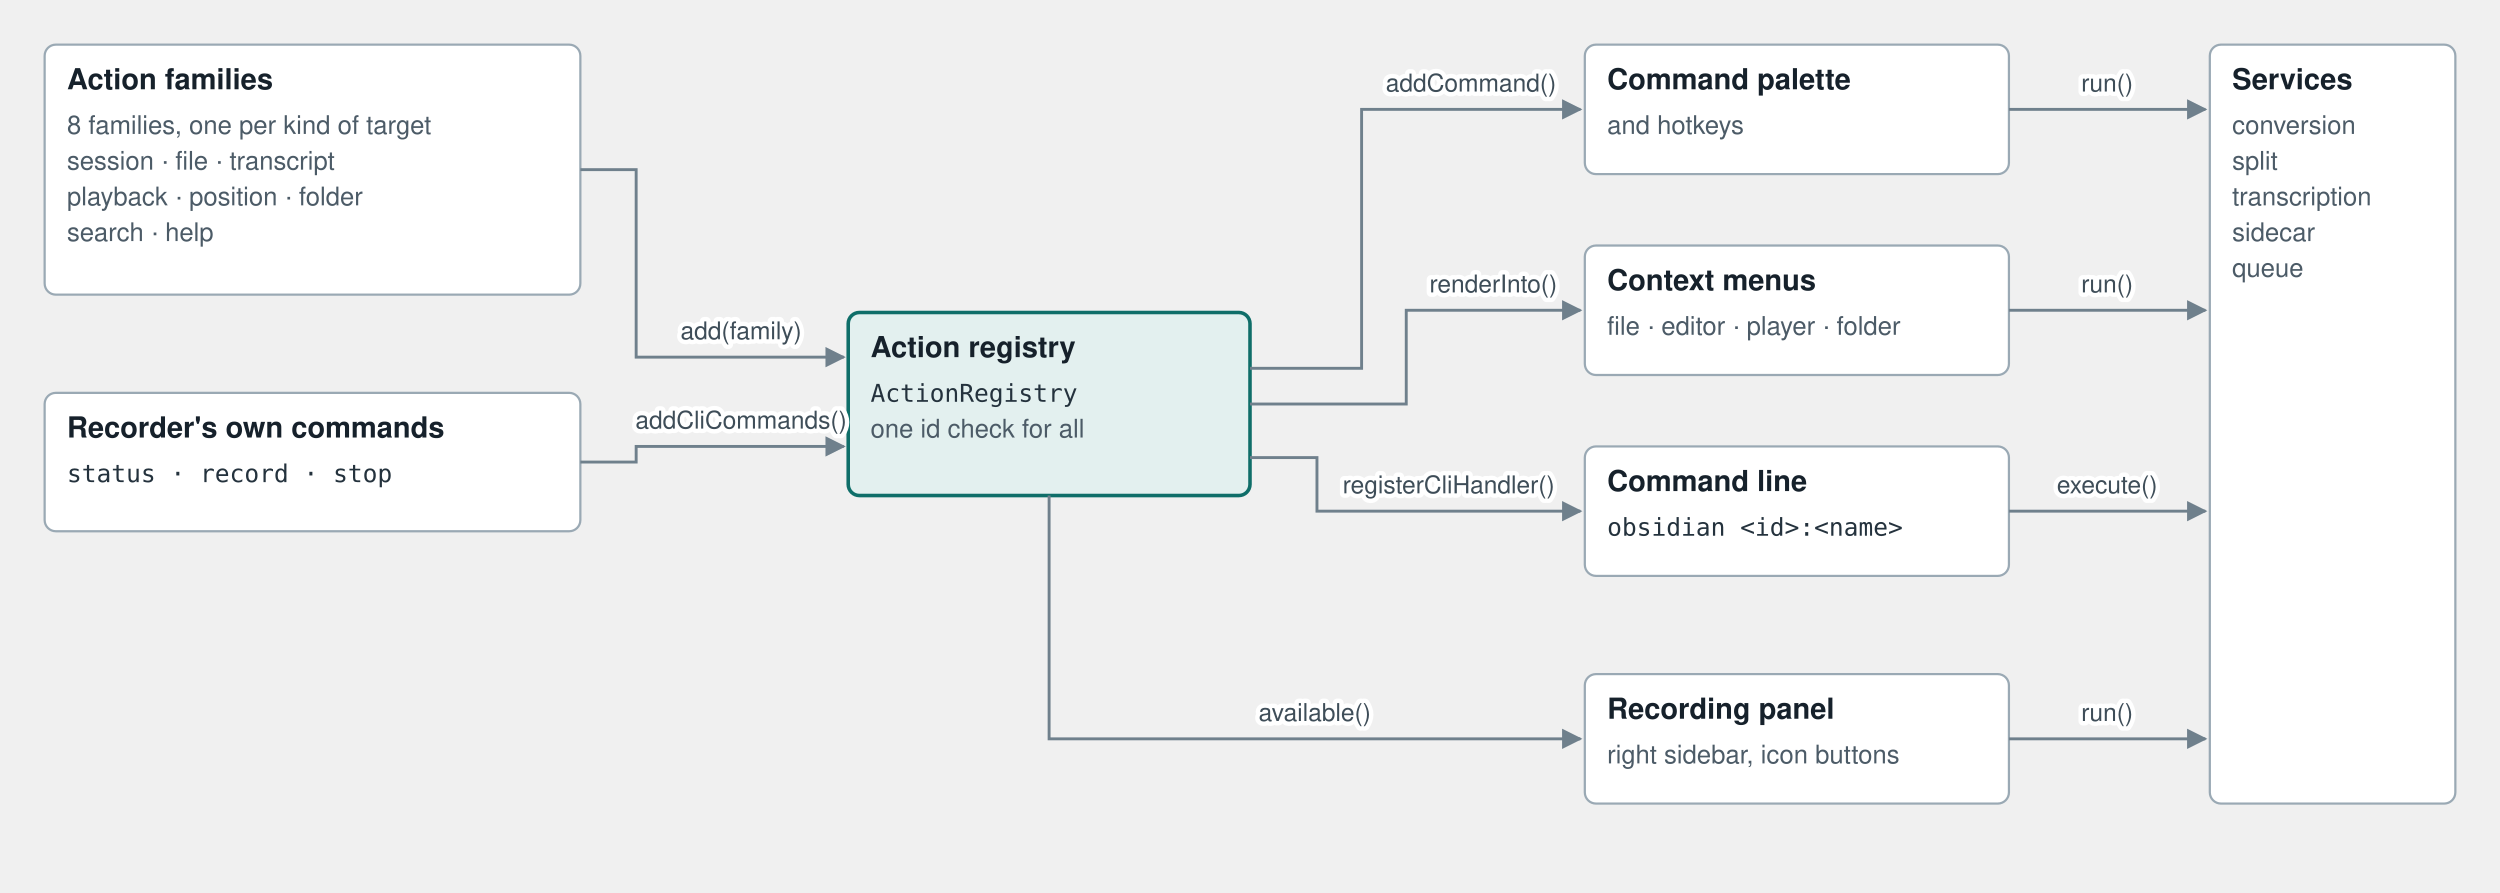
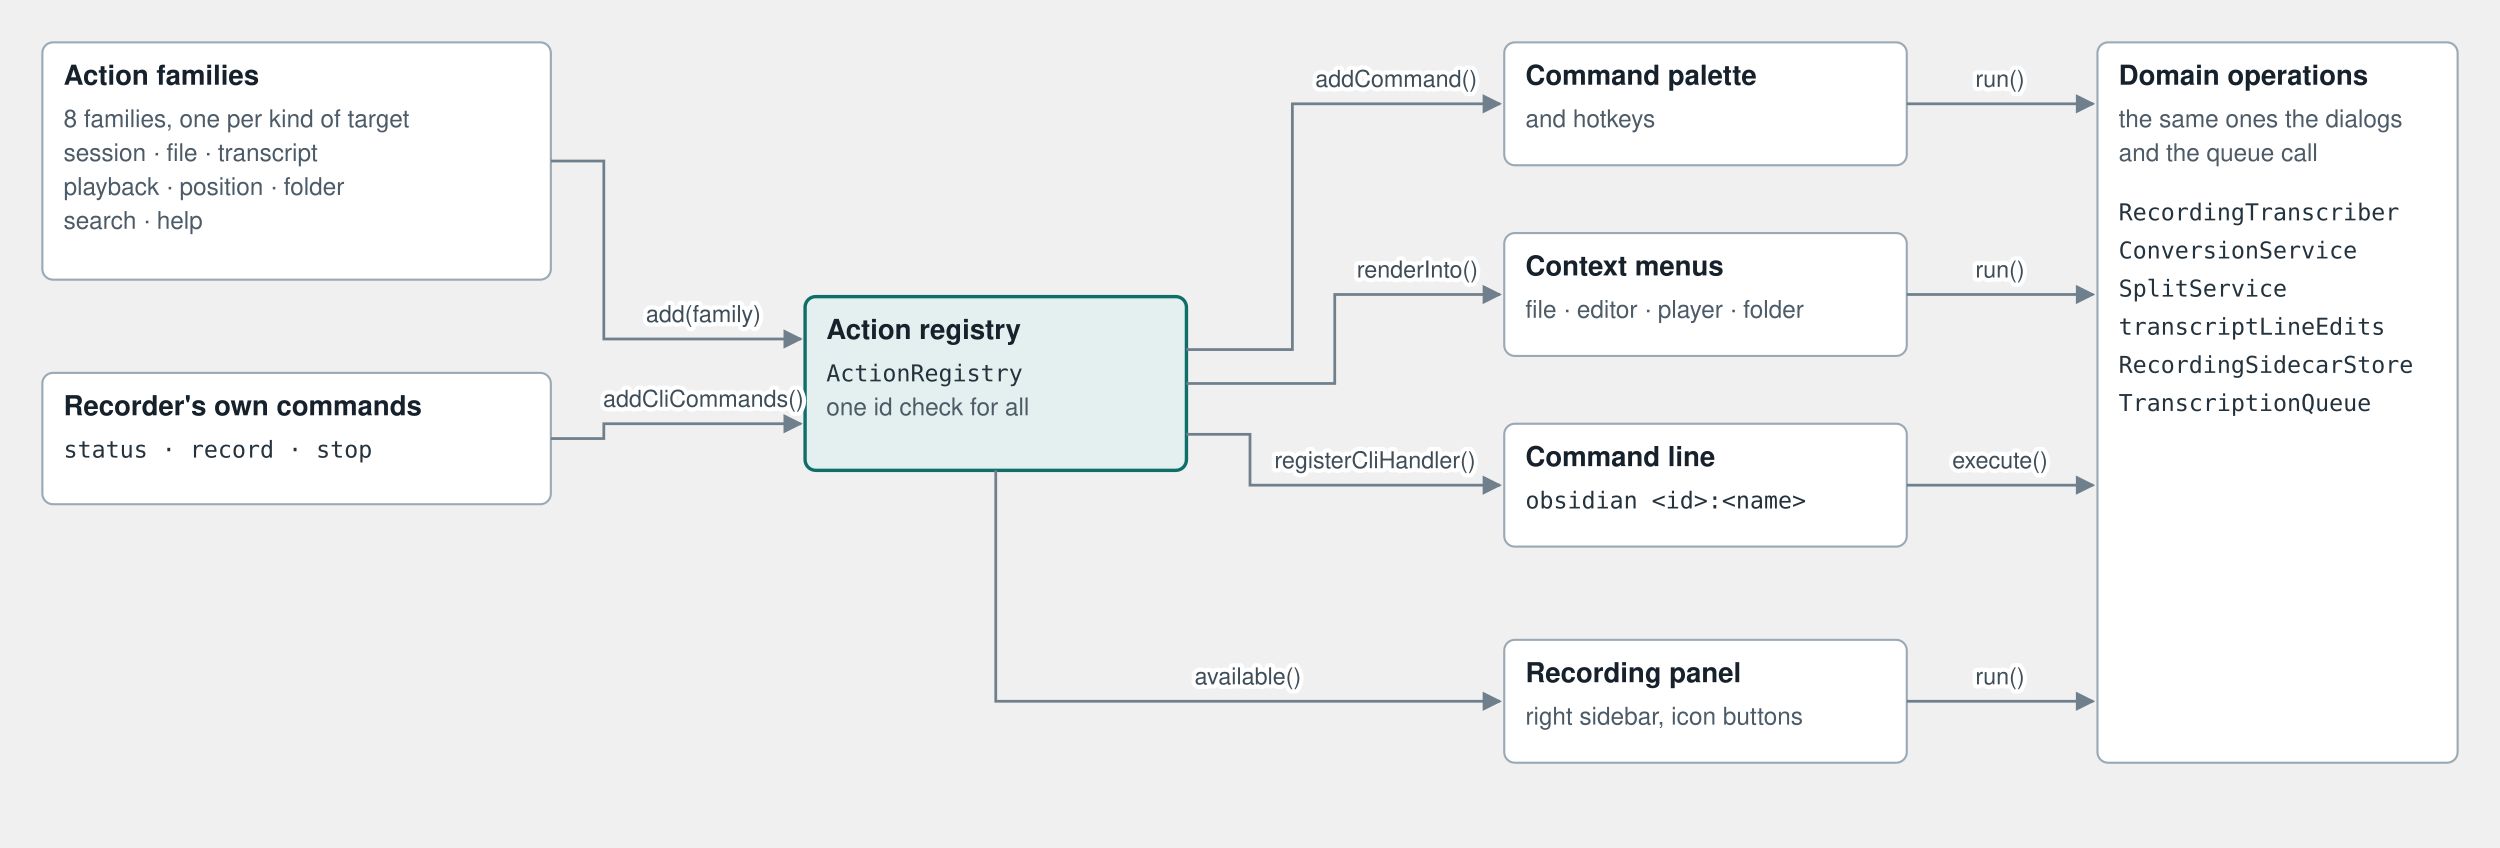
- <svg xmlns="http://www.w3.org/2000/svg" font-family="IBM Plex Sans, Segoe UI, Helvetica, Arial, sans-serif" class="fig" viewBox="0 0 1120 400" role="img" aria-label="Each action is defined once; the registry gives it to the palette, the context menus, the command line and the recording panel, and all four run over the same services.">
+ <svg xmlns="http://www.w3.org/2000/svg" font-family="IBM Plex Sans, Segoe UI, Helvetica, Arial, sans-serif" class="fig" viewBox="0 0 1180 400" role="img" aria-label="Each action is defined once; the registry gives it to the palette, the context menus, the command line and the recording panel, and all four run over the same operations of the domains that the dialogs and the queue call.">
  <style>.band{fill:#f2f5f7}.bl{font-size:11.5px;font-weight:600;letter-spacing:.02em;fill:#4a5a66}.bx{fill:#ffffff;stroke:#9aa9b4;stroke-width:1}.bx.core{fill:#e3f0ef;stroke:#0f6e69;stroke-width:1.6}.bx.warn{stroke:#b4650f;stroke-dasharray:5 3;stroke-width:1.4}.bx.ghost{fill:#f7f9fa}.t{font-size:13px;font-weight:600;fill:#16212b}.s{font-size:11.5px;fill:#4c5b67}.m{font-family:IBM Plex Mono, Consolas, Menlo, monospace;font-size:11px;fill:#24323d}.m.t{font-size:12.5px;font-weight:600;fill:#16212b}.e{fill:none;stroke:#6f808c;stroke-width:1.3}.e.warn{stroke:#b4650f;stroke-dasharray:5 3;stroke-width:1.5}.ah{fill:#6f808c}.ahw{fill:#b4650f}.el{font-size:11px;fill:#3e4d58;paint-order:stroke;stroke:#ffffff;stroke-width:4px;stroke-linejoin:round}</style>
  <defs>
    <marker id="a" viewBox="0 0 10 10" refX="9" refY="5" markerWidth="7" markerHeight="7" orient="auto-start-reverse">
      <path class="ah" d="M0,0 L10,5 L0,10 z" />
    </marker>
    <marker id="aw" viewBox="0 0 10 10" refX="9" refY="5" markerWidth="7" markerHeight="7" orient="auto-start-reverse">
      <path class="ahw" d="M0,0 L10,5 L0,10 z" />
    </marker>
  </defs>
  <rect class="bx" x="20" y="20" width="240" height="112" rx="5" />
  <text class="t" x="30" y="40">Action families</text>
  <text class="s" x="30" y="60">8 families, one per kind of target</text>
  <text class="s" x="30" y="76">session · file · transcript</text>
  <text class="s" x="30" y="92">playback · position · folder</text>
  <text class="s" x="30" y="108">search · help</text>
  <rect class="bx" x="20" y="176" width="240" height="62" rx="5" />
  <text class="t" x="30" y="196">Recorder's own commands</text>
  <text class="m" x="30" y="216">status · record · stop</text>
  <rect class="bx core" x="380" y="140" width="180" height="82" rx="5" />
  <text class="t" x="390" y="160">Action registry</text>
  <text class="m" x="390" y="180">ActionRegistry</text>
  <text class="s" x="390" y="196">one id check for all</text>
  <rect class="bx" x="710" y="20" width="190" height="58" rx="5" />
  <text class="t" x="720" y="40">Command palette</text>
  <text class="s" x="720" y="60">and hotkeys</text>
  <rect class="bx" x="710" y="110" width="190" height="58" rx="5" />
  <text class="t" x="720" y="130">Context menus</text>
  <text class="s" x="720" y="150">file · editor · player · folder</text>
  <rect class="bx" x="710" y="200" width="190" height="58" rx="5" />
  <text class="t" x="720" y="220">Command line</text>
  <text class="m" x="720" y="240">obsidian &lt;id&gt;:&lt;name&gt;</text>
  <rect class="bx" x="710" y="302" width="190" height="58" rx="5" />
  <text class="t" x="720" y="322">Recording panel</text>
  <text class="s" x="720" y="342">right sidebar, icon buttons</text>
-   <rect class="bx" x="990" y="20" width="110" height="340" rx="5" />
-   <text class="t" x="1000" y="40">Services</text>
-   <text class="s" x="1000" y="60">conversion</text>
-   <text class="s" x="1000" y="76">split</text>
-   <text class="s" x="1000" y="92">transcription</text>
-   <text class="s" x="1000" y="108">sidecar</text>
-   <text class="s" x="1000" y="124">queue</text>
+   <rect class="bx" x="990" y="20" width="170" height="340" rx="5" />
+   <text class="t" x="1000" y="40">Domain operations</text>
+   <text class="s" x="1000" y="60">the same ones the dialogs</text>
+   <text class="s" x="1000" y="76">and the queue call</text>
+   <text class="m" x="1000" y="104">RecordingTranscriber</text>
+   <text class="m" x="1000" y="122">ConversionService</text>
+   <text class="m" x="1000" y="140">SplitService</text>
+   <text class="m" x="1000" y="158">transcriptLineEdits</text>
+   <text class="m" x="1000" y="176">RecordingSidecarStore</text>
+   <text class="m" x="1000" y="194">TranscriptionQueue</text>
  <path class="e" d="M260,76 L285,76 L285,160 L378,160" marker-end="url(#a)" />
  <text class="el" x="332" y="152" text-anchor="middle">add(family)</text>
  <path class="e" d="M260,207 L285,207 L285,200 L378,200" marker-end="url(#a)" />
  <text class="el" x="332" y="192" text-anchor="middle">addCliCommands()</text>
  <path class="e" d="M560,165 L610,165 L610,49 L708,49" marker-end="url(#a)" />
  <text class="el" x="659" y="41" text-anchor="middle">addCommand()</text>
  <path class="e" d="M560,181 L630,181 L630,139 L708,139" marker-end="url(#a)" />
  <text class="el" x="669" y="131" text-anchor="middle">renderInto()</text>
  <path class="e" d="M560,205 L590,205 L590,229 L708,229" marker-end="url(#a)" />
  <text class="el" x="649" y="221" text-anchor="middle">registerCliHandler()</text>
  <path class="e" d="M470,222 L470,331 L708,331" marker-end="url(#a)" />
  <text class="el" x="589" y="323" text-anchor="middle">available()</text>
  <path class="e" d="M900,49 L988,49" marker-end="url(#a)" />
  <text class="el" x="944" y="41" text-anchor="middle">run()</text>
  <path class="e" d="M900,139 L988,139" marker-end="url(#a)" />
  <text class="el" x="944" y="131" text-anchor="middle">run()</text>
  <path class="e" d="M900,229 L988,229" marker-end="url(#a)" />
  <text class="el" x="944" y="221" text-anchor="middle">execute()</text>
  <path class="e" d="M900,331 L988,331" marker-end="url(#a)" />
  <text class="el" x="944" y="323" text-anchor="middle">run()</text>
</svg>
